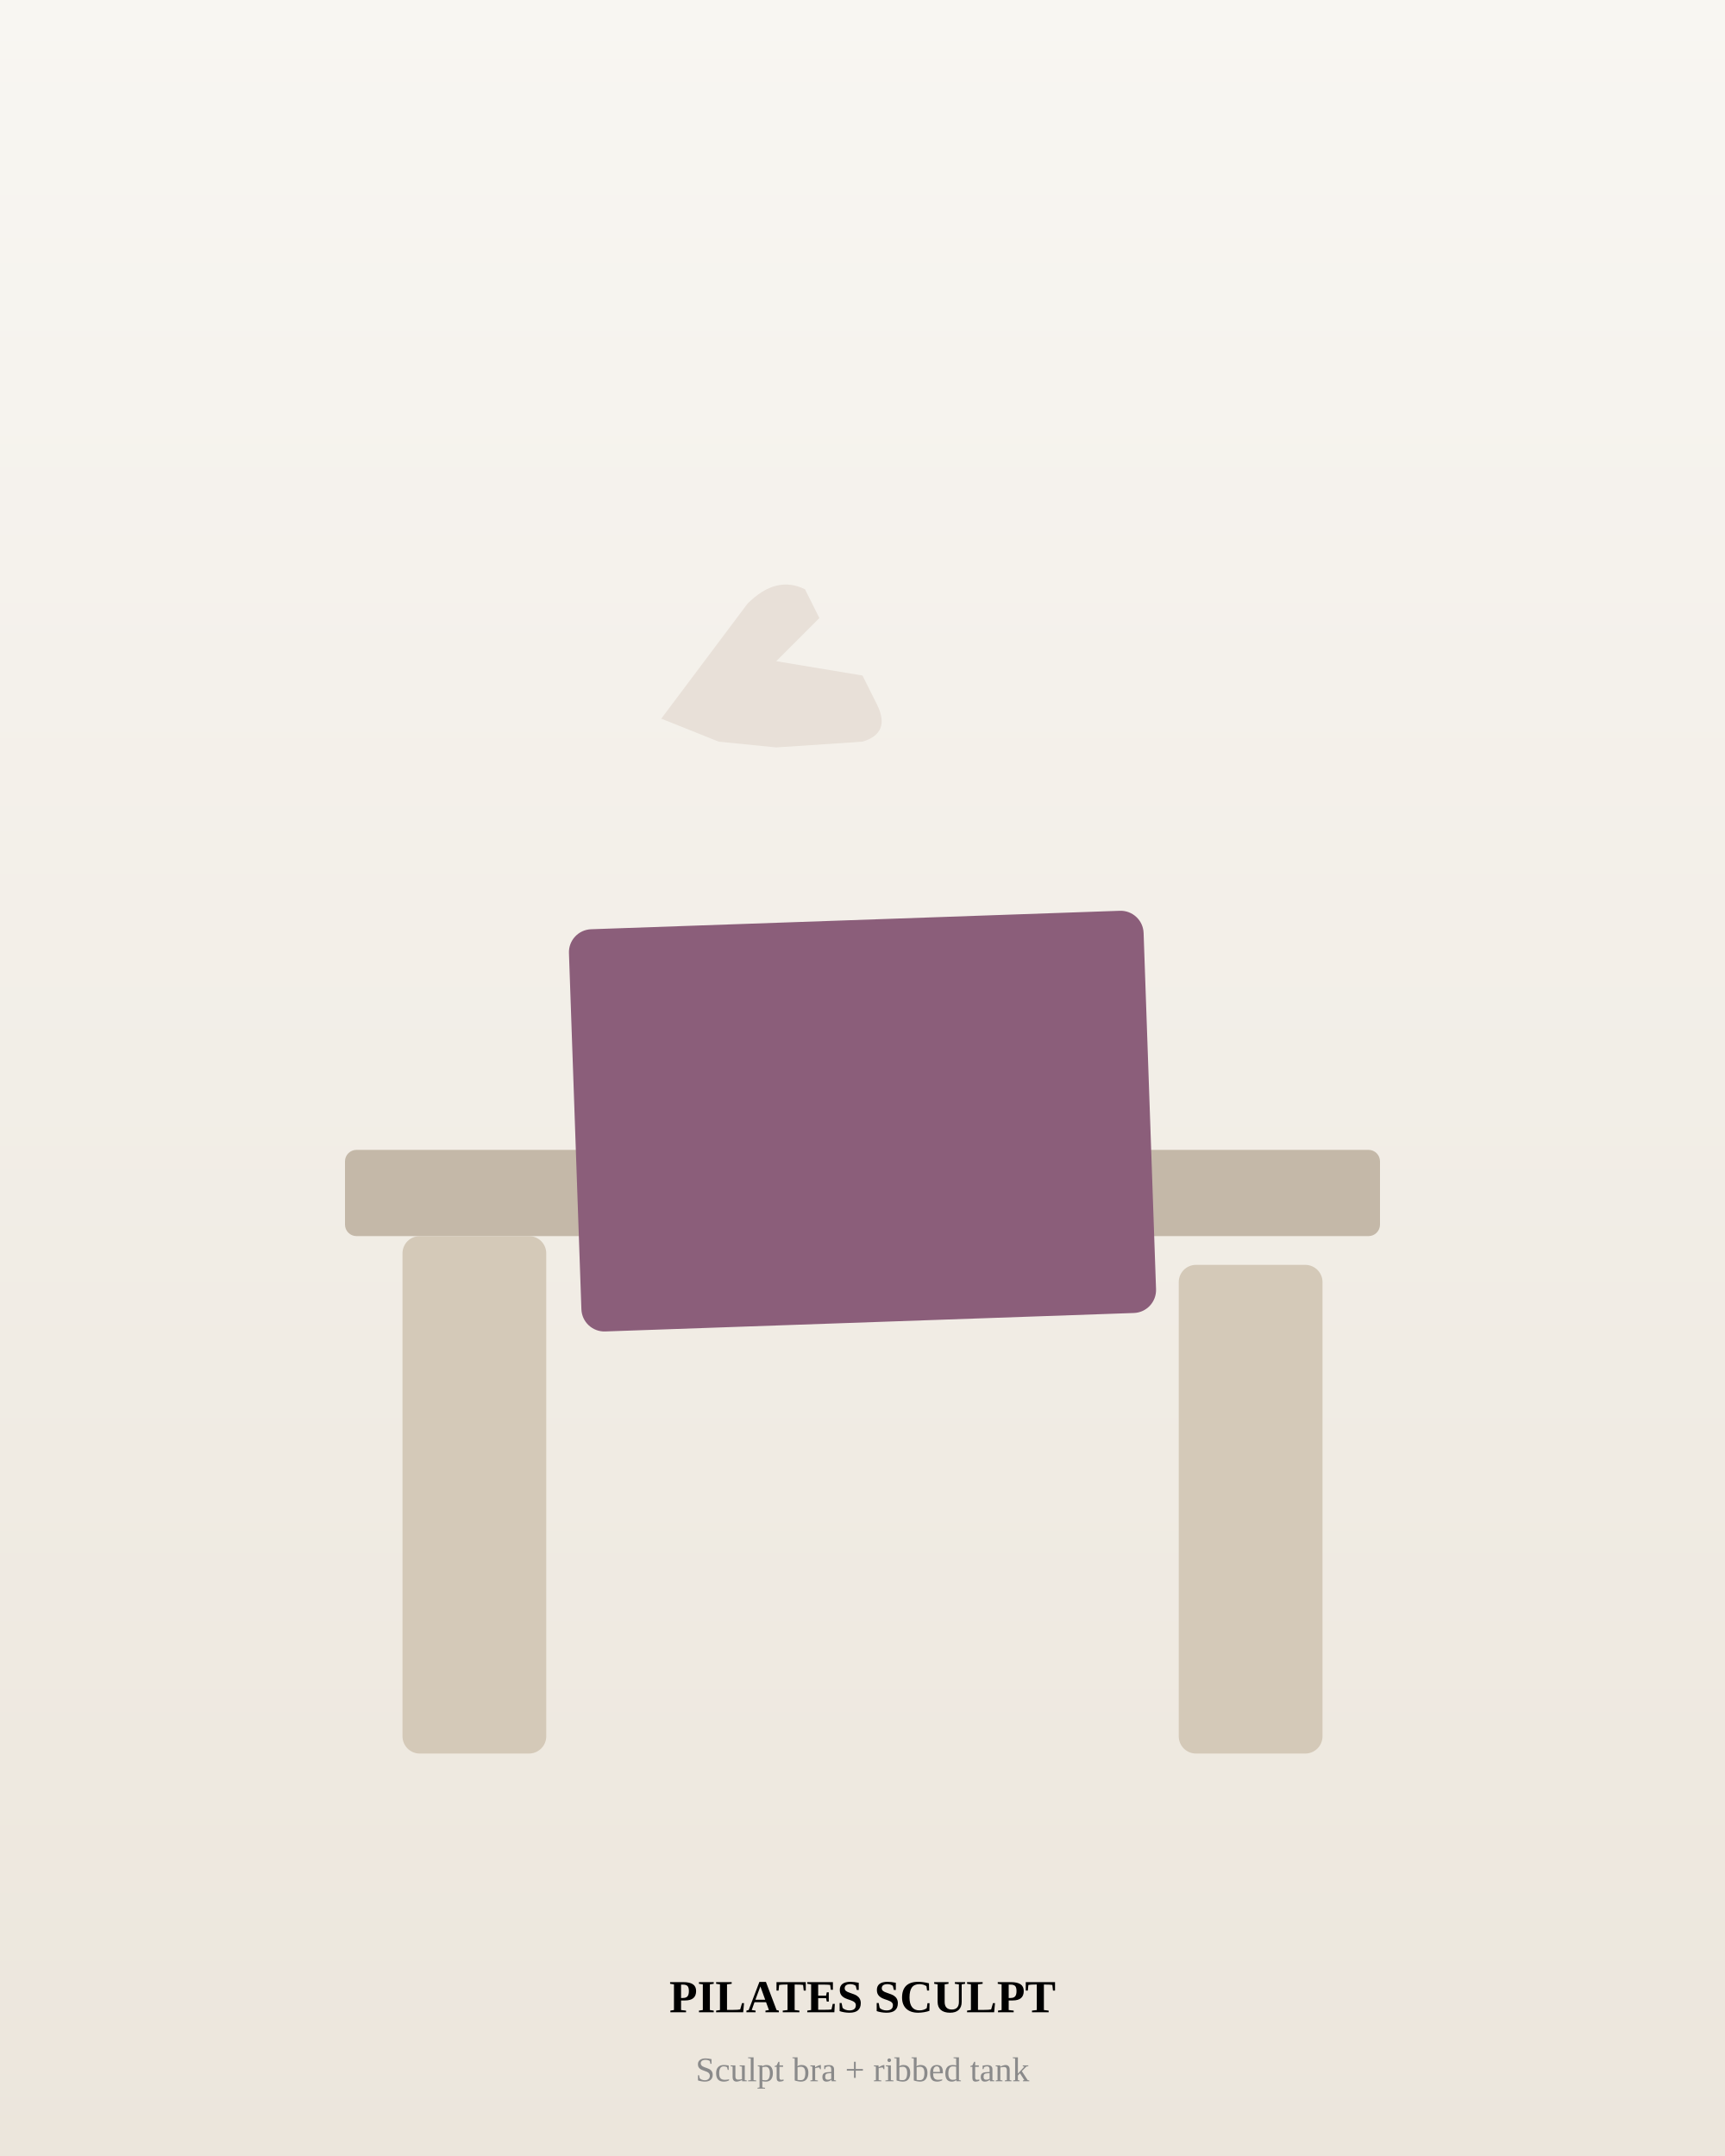
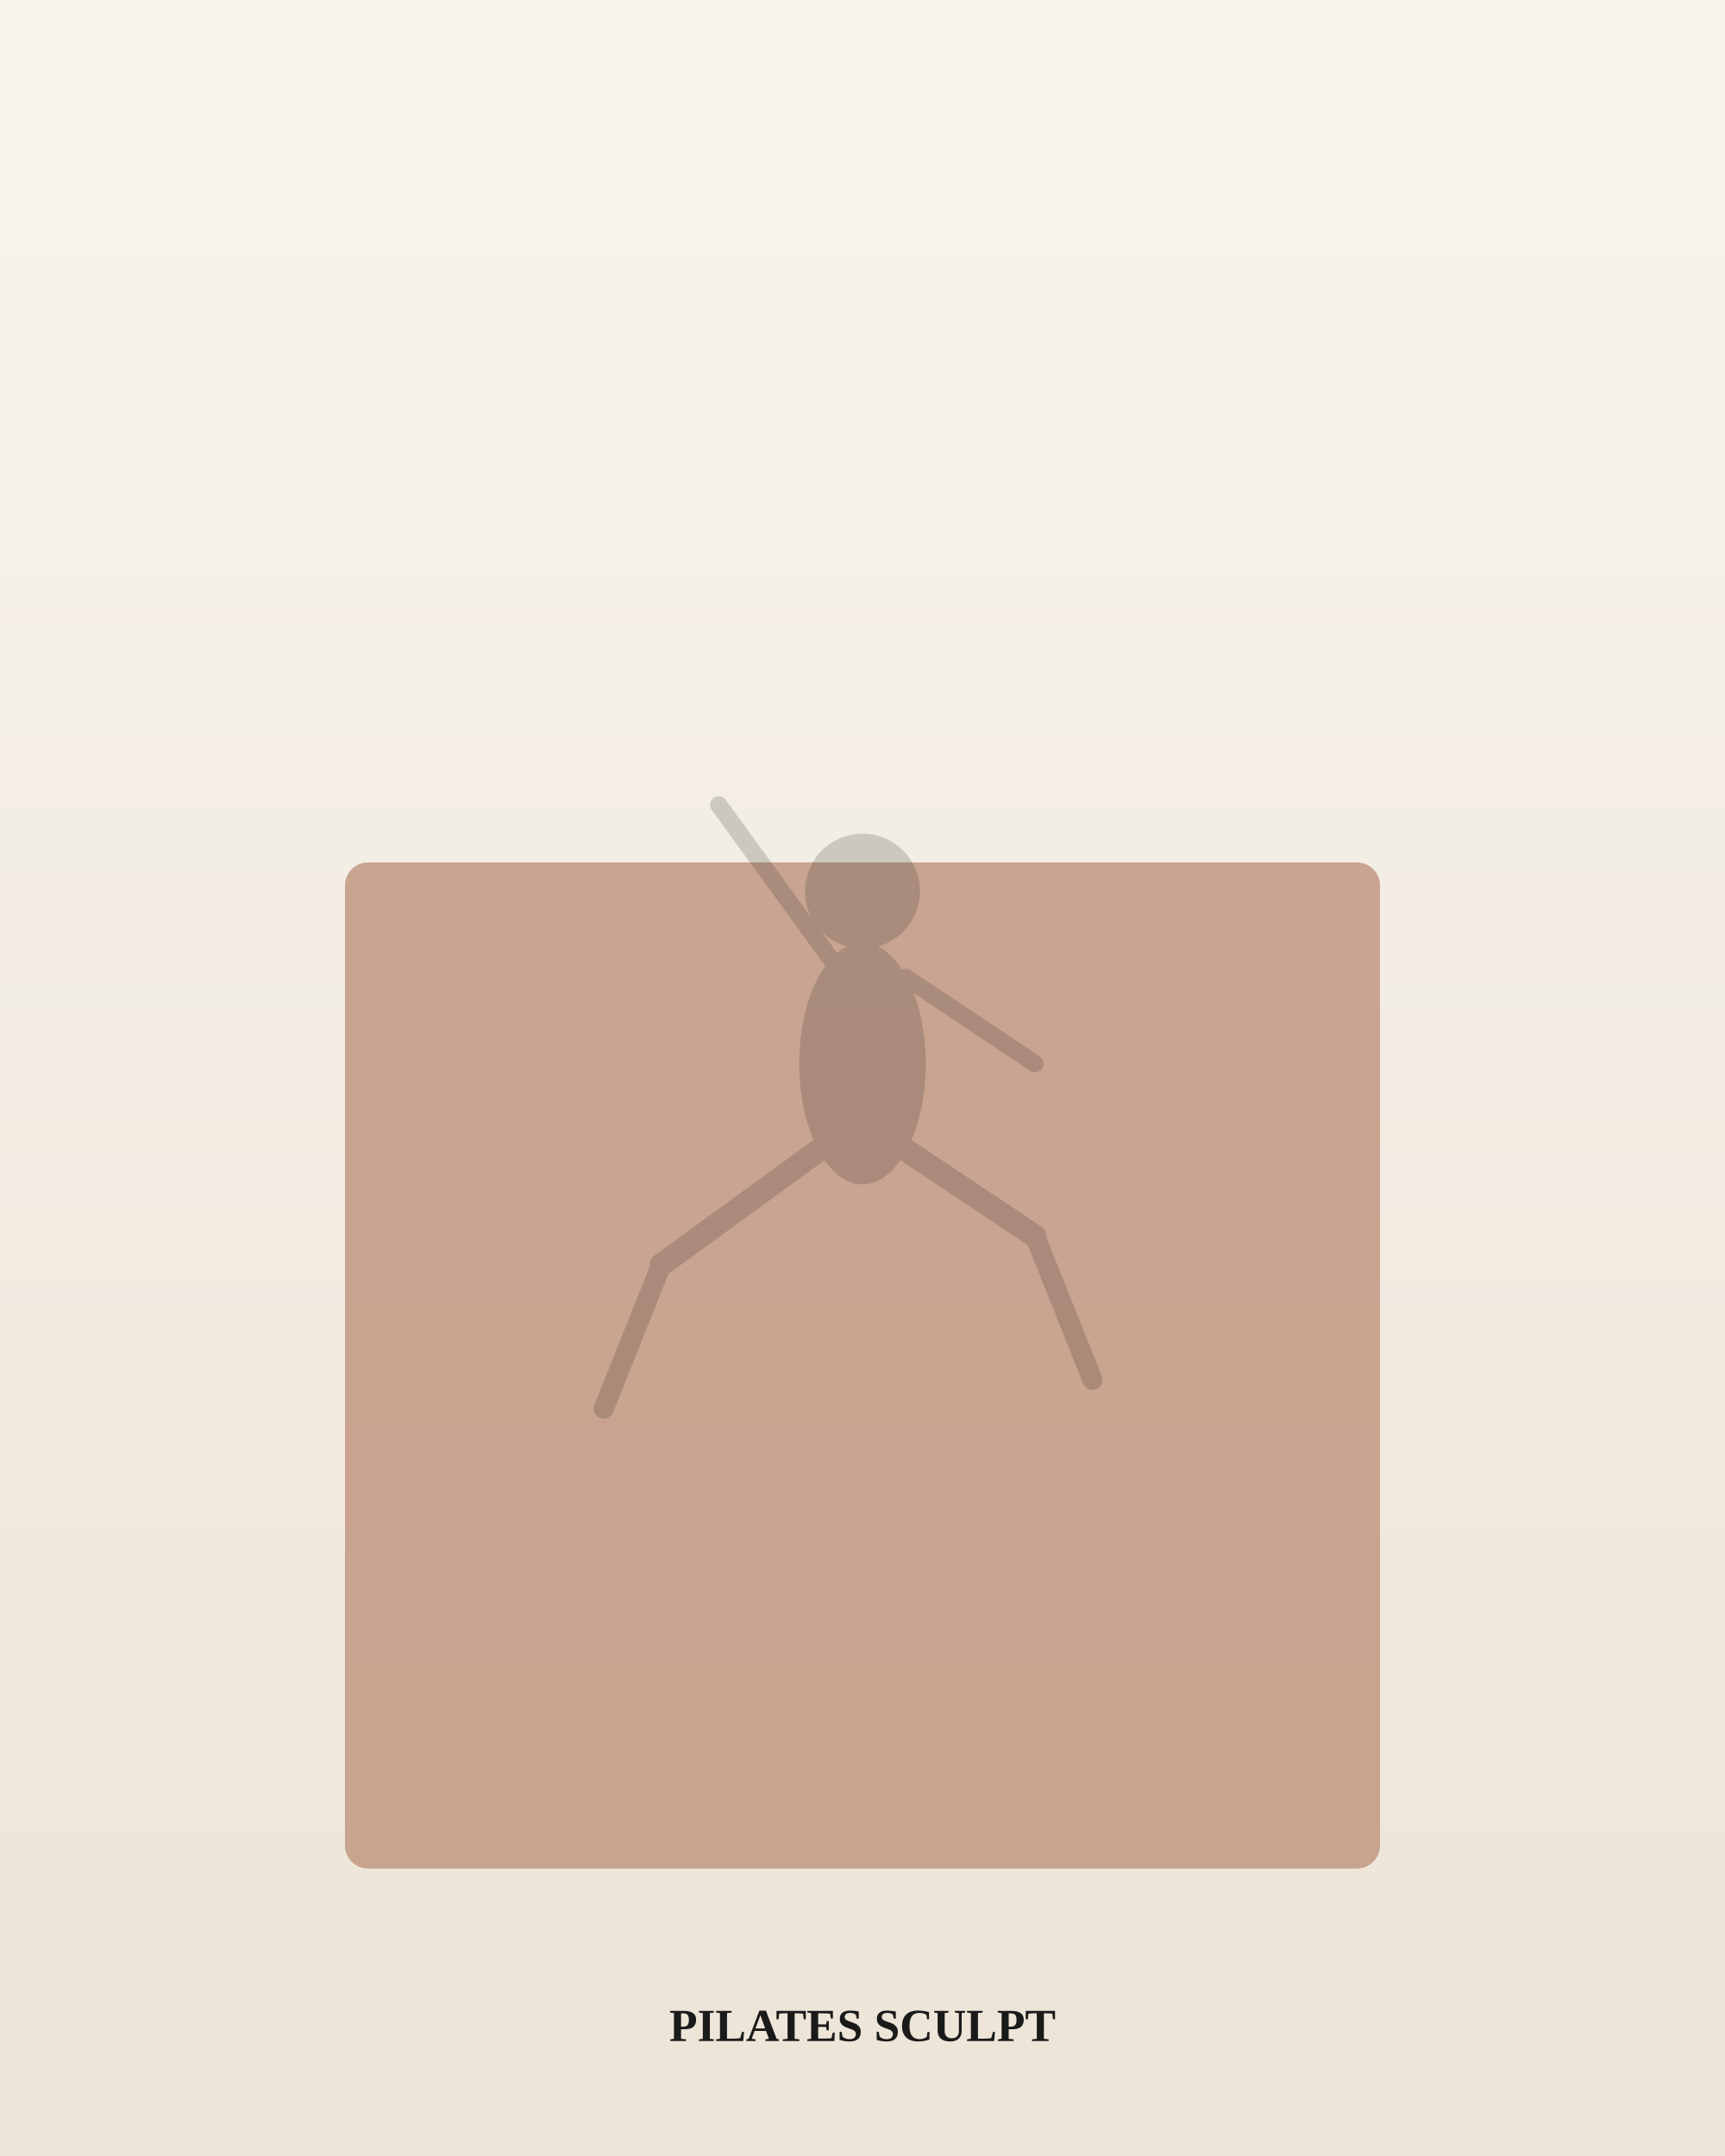
<svg xmlns="http://www.w3.org/2000/svg" width="600" height="750" viewBox="0 0 600 750">
  <defs>
-     <linearGradient id="bg" x1="0%" y1="0%" x2="0%" y2="100%">
-       <stop offset="0%" style="stop-color:#f8f6f2" />
-       <stop offset="100%" style="stop-color:#ece6dc" />
+     <linearGradient id="g" x1="0" y1="0" x2="0" y2="1">
+       <stop offset="0%" stop-color="#f8f4ee" />
+       <stop offset="100%" stop-color="#ece4d6" />
    </linearGradient>
  </defs>
-   <rect width="600" height="750" fill="url(#bg)" />
-   <rect x="120" y="400" width="360" height="30" rx="4" fill="#c4b8a8" />
-   <rect x="140" y="430" width="50" height="180" rx="6" fill="#d4c9b8" />
-   <rect x="410" y="440" width="50" height="170" rx="6" fill="#d4c9b8" />
-   <rect x="200" y="320" width="200" height="140" rx="8" fill="#8b5e7a" transform="rotate(-2,300,390)" />
-   <path d="M230,250 L260,210 Q270,200 280,205 L285,215 L270,230 L300,235 L305,245 Q310,255 300,258 L270,260 L250,258 Z" fill="#e8e0d8" />
-   <text x="300" y="700" text-anchor="middle" font-size="16" font-weight="700">PILATES SCULPT</text>
-   <text x="300" y="724" text-anchor="middle" font-size="12" fill="#8a8a8a">Sculpt bra + ribbed tank</text>
+   <rect width="600" height="750" fill="url(#g)" />
+   <rect x="120" y="300" width="360" height="350" rx="8" fill="#b8866e" opacity="0.7" />
+   <g transform="translate(300,400)" opacity="0.18">
+     <circle cx="0" cy="-90" r="20" fill="#1a1a1a" />
+     <ellipse cx="0" cy="-30" rx="22" ry="42" fill="#1a1a1a" />
+     <line x1="-15" y1="0" x2="-70" y2="40" stroke="#1a1a1a" stroke-width="8" stroke-linecap="round" />
+     <line x1="15" y1="0" x2="60" y2="30" stroke="#1a1a1a" stroke-width="8" stroke-linecap="round" />
+     <line x1="-70" y1="40" x2="-90" y2="90" stroke="#1a1a1a" stroke-width="7" stroke-linecap="round" />
+     <line x1="60" y1="30" x2="80" y2="80" stroke="#1a1a1a" stroke-width="7" stroke-linecap="round" />
+     <line x1="-10" y1="-65" x2="-50" y2="-120" stroke="#1a1a1a" stroke-width="6" stroke-linecap="round" />
+     <line x1="15" y1="-60" x2="60" y2="-30" stroke="#1a1a1a" stroke-width="6" stroke-linecap="round" />
+   </g>
+   <text x="300" y="710" text-anchor="middle" font-size="16" font-weight="700" fill="#1a1a1a">PILATES SCULPT</text>
</svg>
